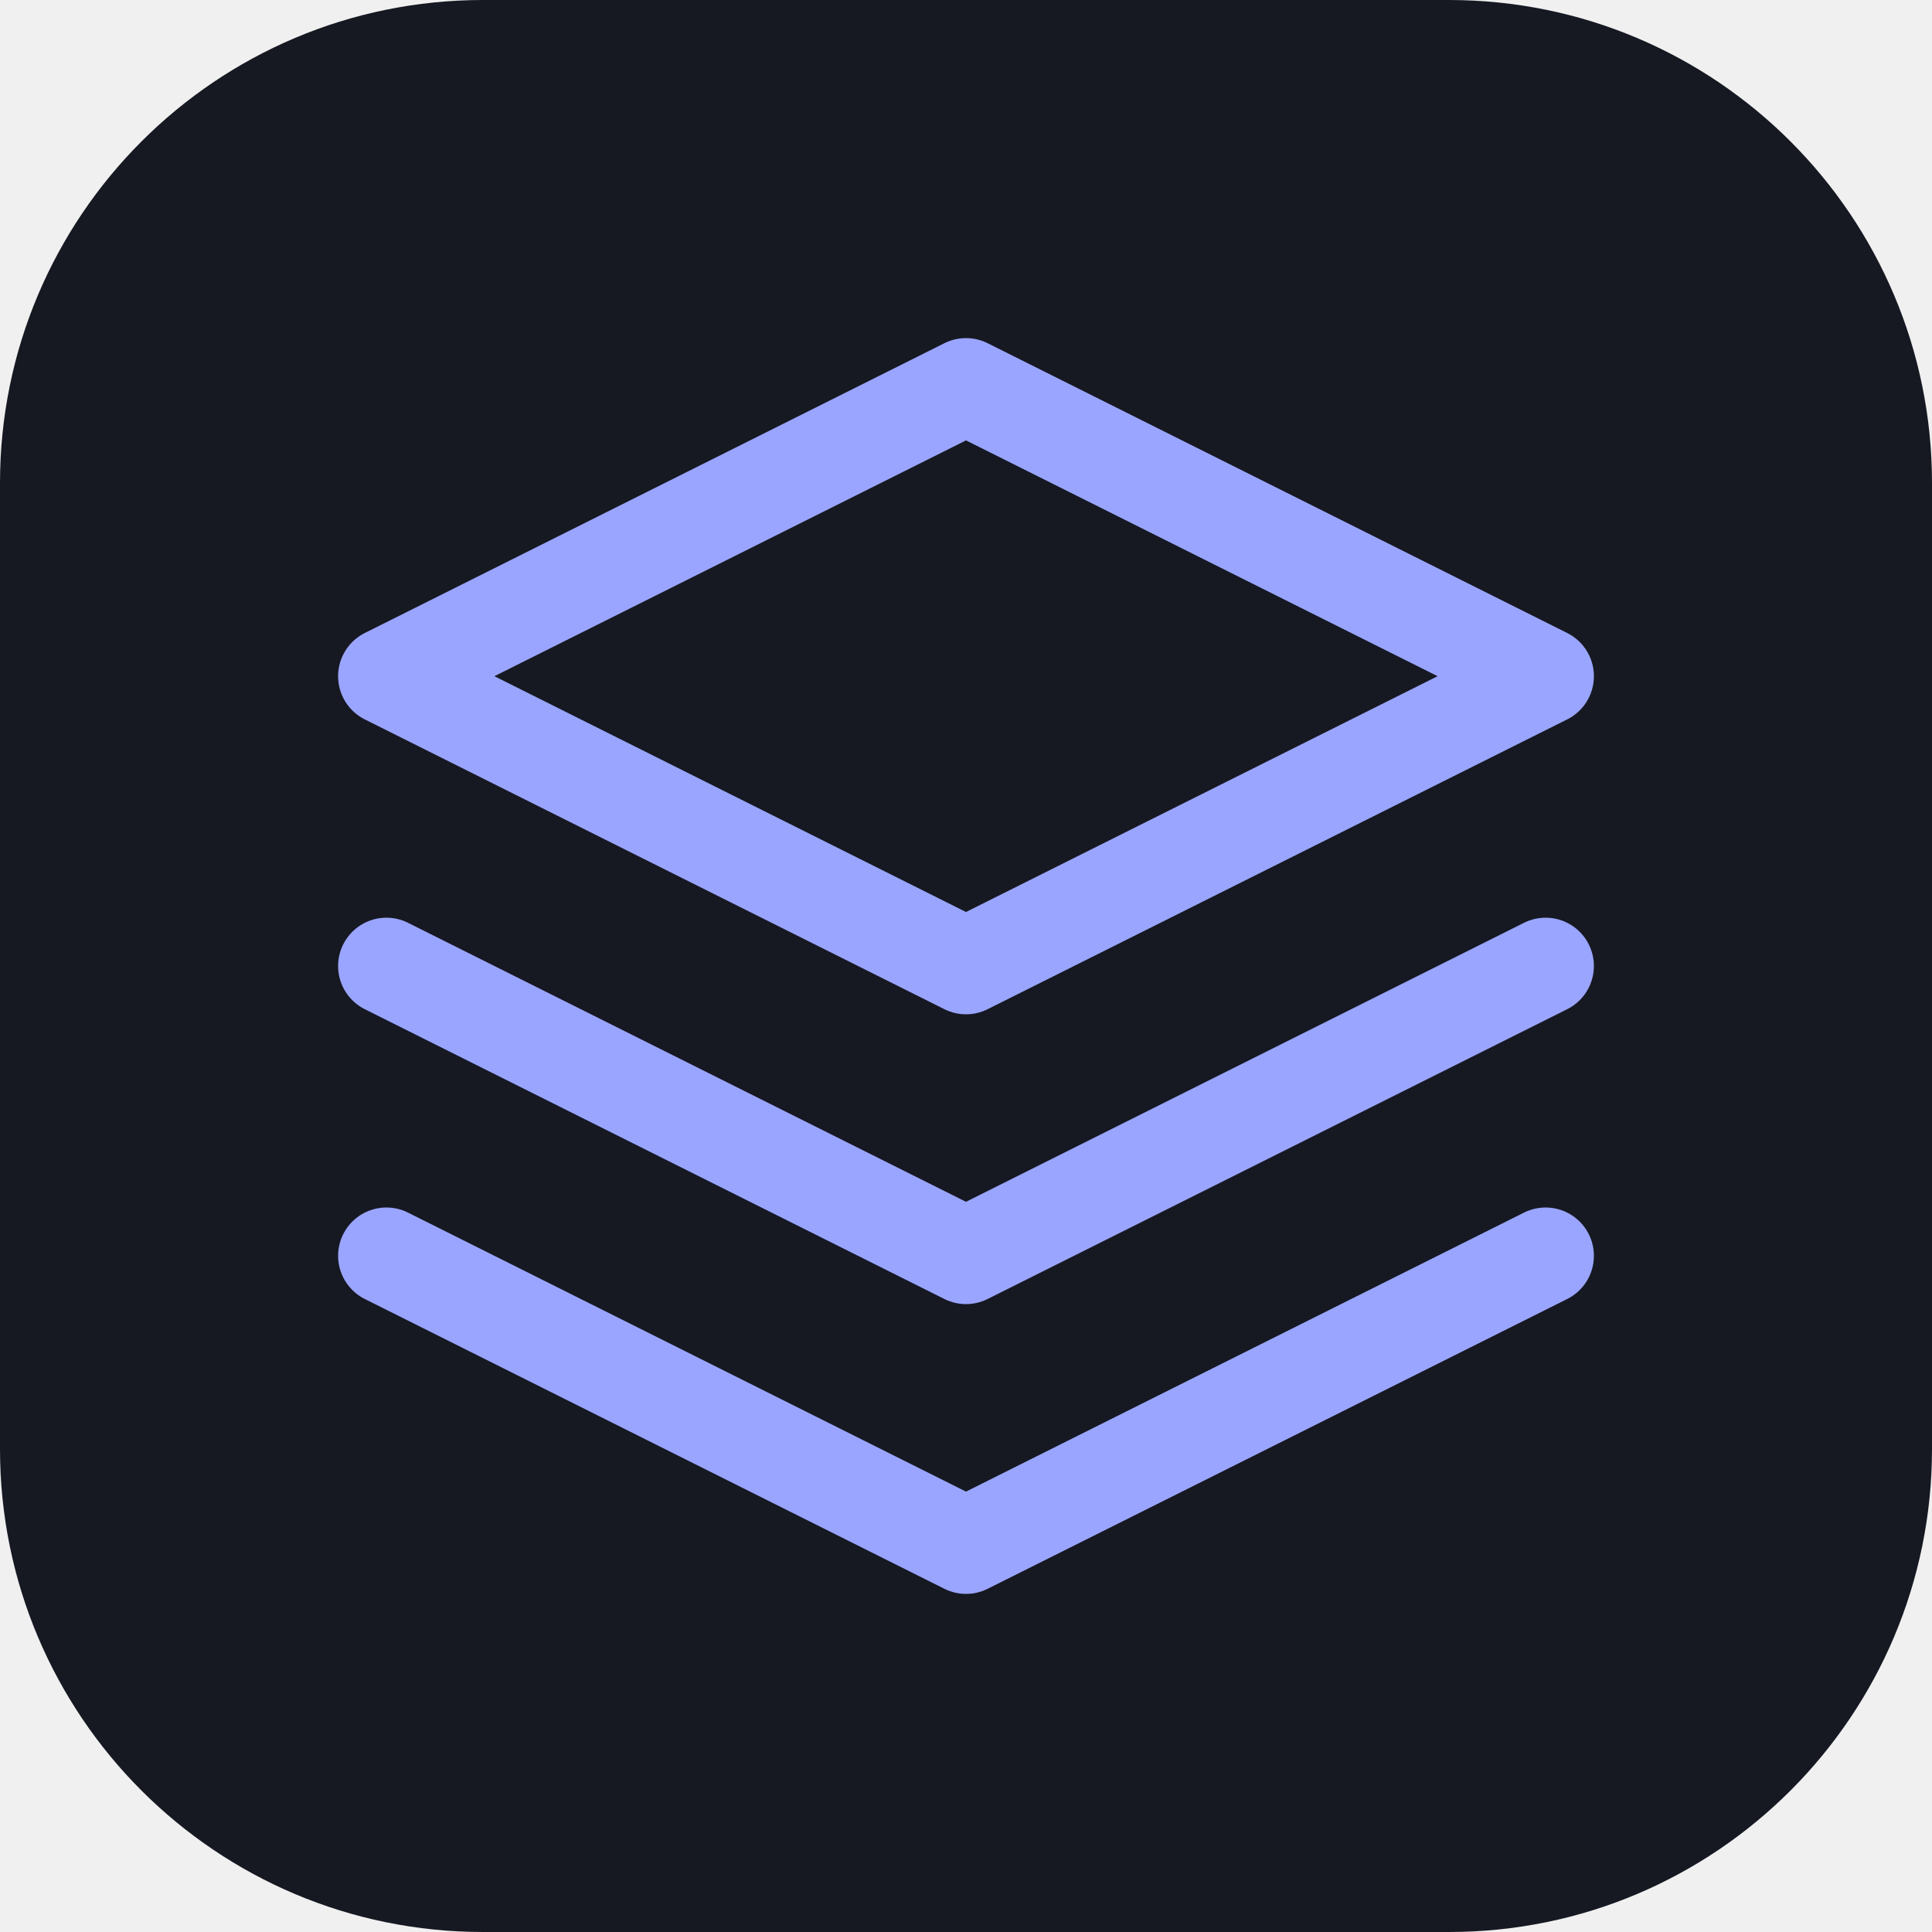
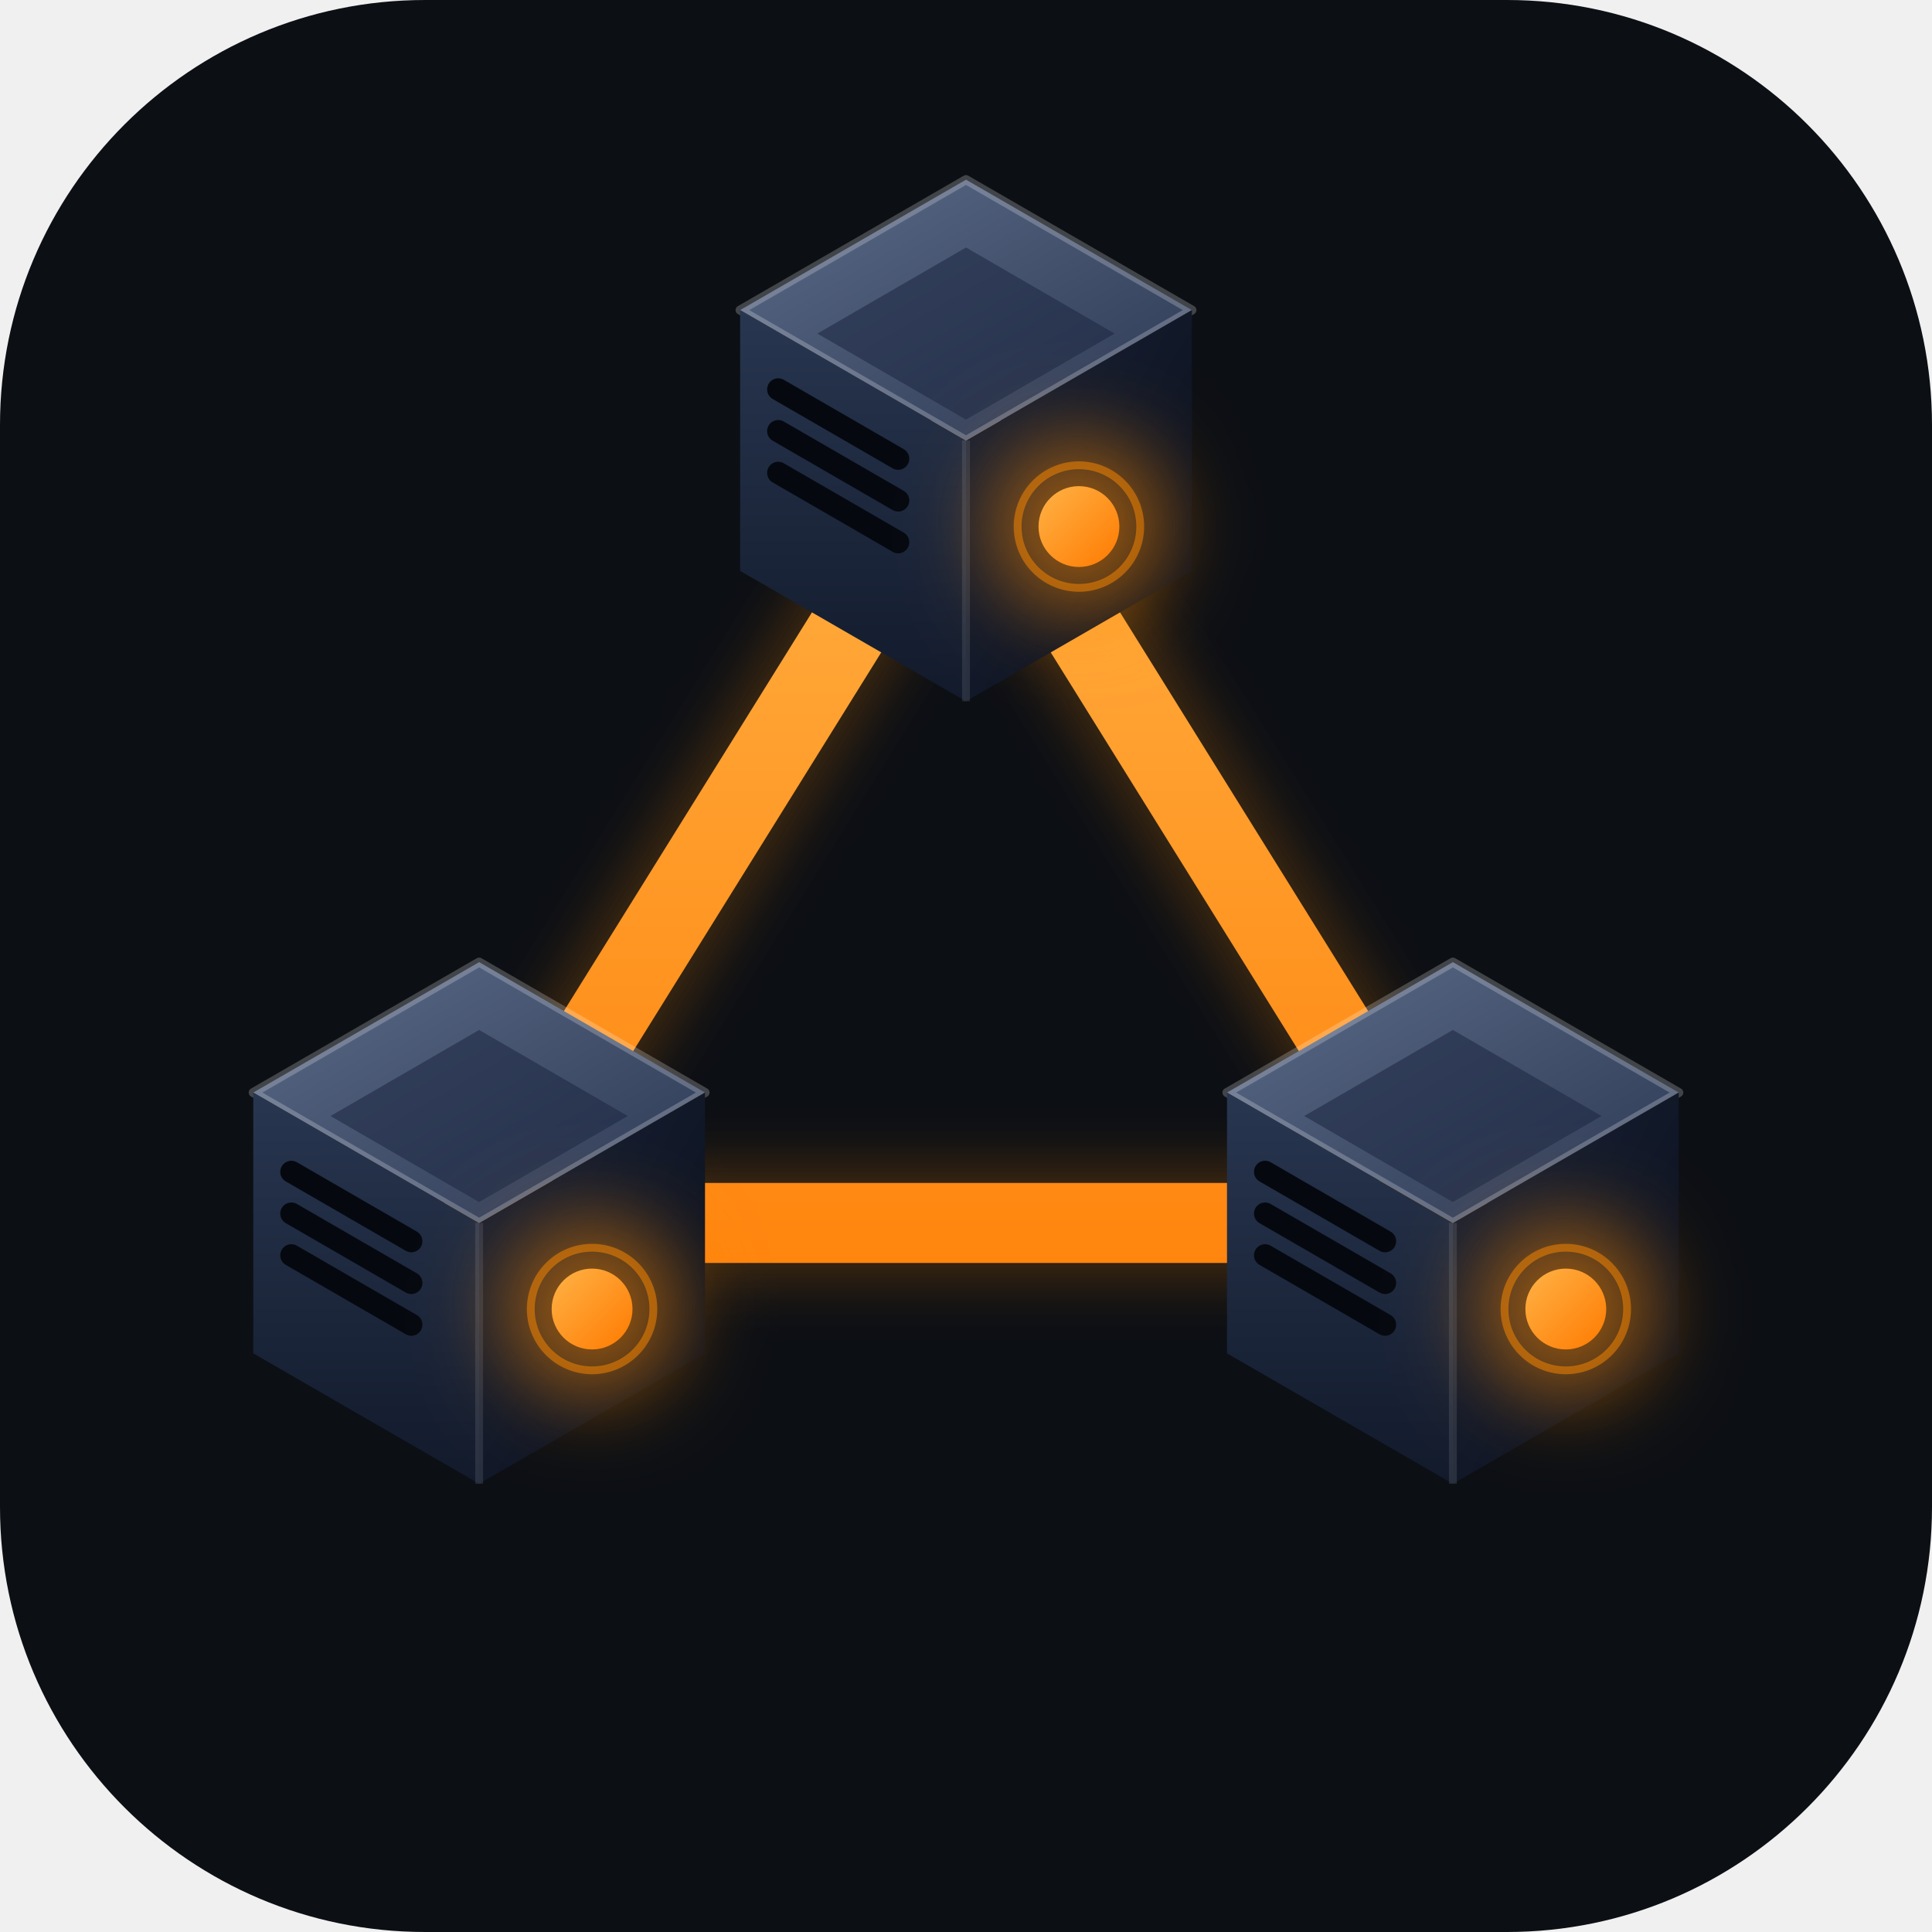
- <svg xmlns="http://www.w3.org/2000/svg" viewBox="0 0 40 40">
-   <rect width="40" height="40" rx="10" fill="#161922" />
-   <g fill="none" stroke="#9aa5ff" stroke-width="2" stroke-linecap="round" stroke-linejoin="round">
-     <path d="m20 8-12 6 12 6 12-6Z" />
-     <path d="m8 20 12 6 12-6M8 26l12 6 12-6" />
+ <svg xmlns="http://www.w3.org/2000/svg" viewBox="0 0 100 100">
+   <rect width="100" height="100" rx="22" fill="#0C0F14" />
+   <g transform="translate(5 3) scale(.9)">
+     <defs>
+       <linearGradient id="gT" x1="0" y1="0" x2="1" y2="1">
+         <stop offset="0" stop-color="#5B6B88" />
+         <stop offset="1" stop-color="#2C3853" />
+       </linearGradient>
+       <linearGradient id="gL" x1="0" y1="0" x2="0" y2="1">
+         <stop offset="0" stop-color="#283650" />
+         <stop offset="1" stop-color="#121A2B" />
+       </linearGradient>
+       <linearGradient id="gR" x1="0" y1="0" x2="1" y2="1">
+         <stop offset="0" stop-color="#1A2338" />
+         <stop offset="1" stop-color="#080D18" />
+       </linearGradient>
+       <linearGradient id="gO" x1="0" y1="0" x2="1" y2="1">
+         <stop offset="0" stop-color="#FFB347" />
+         <stop offset="1" stop-color="#FF7A00" />
+       </linearGradient>
+       <linearGradient id="gF" gradientUnits="userSpaceOnUse" x1="0" y1="18" x2="0" y2="82">
+         <stop offset="0" stop-color="#FFB347" />
+         <stop offset="1" stop-color="#FF7A00" />
+       </linearGradient>
+       <filter id="glow" x="-80%" y="-80%" width="260%" height="260%">
+         <feGaussianBlur stdDeviation="1.6" />
+       </filter>
+     </defs>
+     <path d="M50 22 L22 67 L78 67 Z" fill="none" stroke="#FF8A00" stroke-opacity=".22" stroke-width="6.6" stroke-linecap="round" stroke-linejoin="round" filter="url(#glow)" />
+     <path d="M50 22 L22 67 L78 67 Z" fill="none" stroke="url(#gF)" stroke-width="4.6" stroke-linecap="round" stroke-linejoin="round" />
+     <g transform="translate(22 67) scale(1.5)">
+       <polygon points="0,-10 8.66,-5 0,0 -8.66,-5" fill="url(#gT)" />
+       <polygon points="0,-7.4 5.7,-4.1 0,-.8 -5.7,-4.1" fill="#1B2640" opacity=".55" />
+       <polygon points="0,-10 8.66,-5 0,0 -8.66,-5" fill="none" stroke="#fff" stroke-opacity=".22" stroke-width=".35" stroke-linejoin="round" />
+       <polygon points="-8.66,-5 0,0 0,10 -8.66,5" fill="url(#gL)" />
+       <line x1="-7.2" y1="-1.96" x2="-2.6" y2="0.70" stroke="#05090F" stroke-width=".85" stroke-linecap="round" />
+       <line x1="-7.2" y1="-0.36" x2="-2.6" y2="2.30" stroke="#05090F" stroke-width=".85" stroke-linecap="round" />
+       <line x1="-7.2" y1="1.24" x2="-2.6" y2="3.90" stroke="#05090F" stroke-width=".85" stroke-linecap="round" />
+       <polygon points="8.66,-5 0,0 0,10 8.66,5" fill="url(#gR)" />
+       <circle cx="4.33" cy="3.3" r="3.4" fill="#FF8A00" opacity=".55" filter="url(#glow)" />
+       <circle cx="4.33" cy="3.3" r="1.55" fill="url(#gO)" />
+       <circle cx="4.33" cy="3.3" r="2.35" fill="none" stroke="#FF8A00" stroke-opacity=".5" stroke-width=".3" />
+       <path d="M0 0 V10" stroke="#fff" stroke-opacity=".1" stroke-width=".3" />
+     </g>
+     <g transform="translate(78 67) scale(1.5)">
+       <polygon points="0,-10 8.66,-5 0,0 -8.66,-5" fill="url(#gT)" />
+       <polygon points="0,-7.4 5.7,-4.1 0,-.8 -5.7,-4.1" fill="#1B2640" opacity=".55" />
+       <polygon points="0,-10 8.66,-5 0,0 -8.66,-5" fill="none" stroke="#fff" stroke-opacity=".22" stroke-width=".35" stroke-linejoin="round" />
+       <polygon points="-8.66,-5 0,0 0,10 -8.66,5" fill="url(#gL)" />
+       <line x1="-7.2" y1="-1.96" x2="-2.6" y2="0.70" stroke="#05090F" stroke-width=".85" stroke-linecap="round" />
+       <line x1="-7.2" y1="-0.36" x2="-2.6" y2="2.30" stroke="#05090F" stroke-width=".85" stroke-linecap="round" />
+       <line x1="-7.2" y1="1.24" x2="-2.6" y2="3.90" stroke="#05090F" stroke-width=".85" stroke-linecap="round" />
+       <polygon points="8.66,-5 0,0 0,10 8.66,5" fill="url(#gR)" />
+       <circle cx="4.33" cy="3.3" r="3.4" fill="#FF8A00" opacity=".55" filter="url(#glow)" />
+       <circle cx="4.33" cy="3.3" r="1.55" fill="url(#gO)" />
+       <circle cx="4.33" cy="3.3" r="2.35" fill="none" stroke="#FF8A00" stroke-opacity=".5" stroke-width=".3" />
+       <path d="M0 0 V10" stroke="#fff" stroke-opacity=".1" stroke-width=".3" />
+     </g>
+     <g transform="translate(50 22) scale(1.5)">
+       <polygon points="0,-10 8.66,-5 0,0 -8.66,-5" fill="url(#gT)" />
+       <polygon points="0,-7.4 5.7,-4.1 0,-.8 -5.7,-4.1" fill="#1B2640" opacity=".55" />
+       <polygon points="0,-10 8.66,-5 0,0 -8.66,-5" fill="none" stroke="#fff" stroke-opacity=".22" stroke-width=".35" stroke-linejoin="round" />
+       <polygon points="-8.66,-5 0,0 0,10 -8.66,5" fill="url(#gL)" />
+       <line x1="-7.2" y1="-1.96" x2="-2.6" y2="0.70" stroke="#05090F" stroke-width=".85" stroke-linecap="round" />
+       <line x1="-7.2" y1="-0.36" x2="-2.6" y2="2.30" stroke="#05090F" stroke-width=".85" stroke-linecap="round" />
+       <line x1="-7.2" y1="1.24" x2="-2.6" y2="3.90" stroke="#05090F" stroke-width=".85" stroke-linecap="round" />
+       <polygon points="8.66,-5 0,0 0,10 8.66,5" fill="url(#gR)" />
+       <circle cx="4.33" cy="3.3" r="3.4" fill="#FF8A00" opacity=".55" filter="url(#glow)" />
+       <circle cx="4.33" cy="3.3" r="1.55" fill="url(#gO)" />
+       <circle cx="4.33" cy="3.3" r="2.35" fill="none" stroke="#FF8A00" stroke-opacity=".5" stroke-width=".3" />
+       <path d="M0 0 V10" stroke="#fff" stroke-opacity=".1" stroke-width=".3" />
+     </g>
  </g>
</svg>
